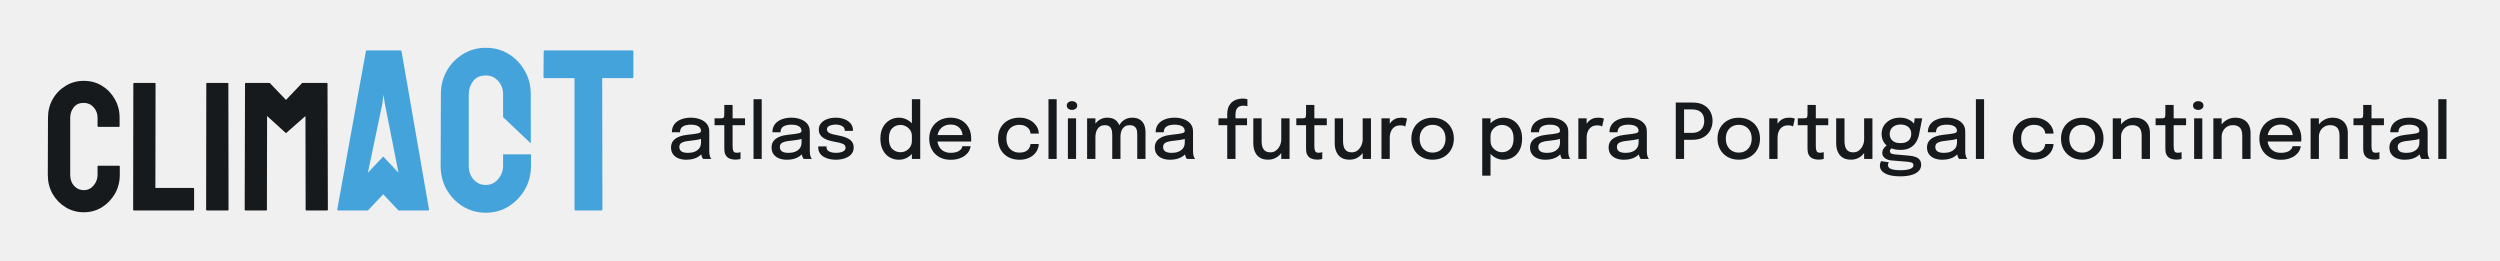
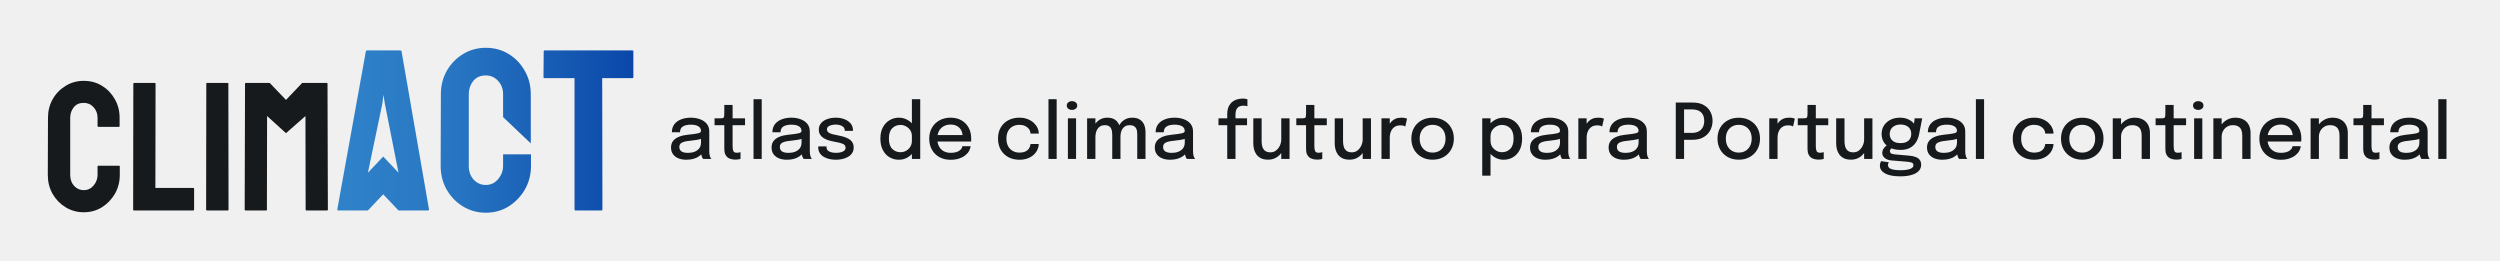
<svg xmlns="http://www.w3.org/2000/svg" width="1046" height="109" viewBox="0 0 1046 109" fill="none">
  <g clip-path="url(#clip0_169_480)">
    <path d="M35.041 88.809C32.266 88.809 29.728 88.11 27.427 86.712C25.151 85.313 23.338 83.441 21.988 81.093C20.663 78.721 20 76.087 20 73.19L20.075 49.256C20.075 46.41 20.725 43.838 22.026 41.541C23.326 39.218 25.114 37.358 27.39 35.96C29.69 34.536 32.241 33.825 35.041 33.825C37.892 33.825 40.43 34.511 42.656 35.885C44.907 37.258 46.695 39.118 48.02 41.466C49.37 43.788 50.045 46.385 50.045 49.256V52.777C50.045 52.977 49.945 53.077 49.745 53.077H41.118C41.118 53.077 40.818 52.977 40.818 52.777V49.256C40.818 47.558 40.268 46.097 39.168 44.874C38.067 43.65 36.692 43.039 35.041 43.039C33.216 43.039 31.816 43.663 30.84 44.911C29.865 46.16 29.378 47.608 29.378 49.256V73.19C29.378 75.063 29.928 76.599 31.028 77.797C32.128 78.971 33.466 79.558 35.041 79.558C36.692 79.558 38.067 78.908 39.168 77.61C40.268 76.287 40.818 74.813 40.818 73.19V69.632C40.818 69.432 40.918 69.332 41.118 69.332H49.82C50.02 69.332 50.12 69.432 50.12 69.632V73.19C50.12 76.062 49.445 78.684 48.095 81.056C46.72 83.403 44.907 85.288 42.656 86.712C40.405 88.11 37.867 88.809 35.041 88.809Z" fill="#171A1C" />
    <path d="M80.841 88.06H56.01C55.809 88.06 55.709 87.935 55.709 87.685L55.785 35.061C55.785 34.811 55.91 34.686 56.16 34.686H64.712C64.962 34.686 65.087 34.811 65.087 35.061L65.012 78.621H80.841C81.091 78.621 81.216 78.746 81.216 78.996V87.685C81.216 87.935 81.091 88.06 80.841 88.06Z" fill="#171A1C" />
    <path d="M95.32 88.06H86.618C86.368 88.06 86.243 87.935 86.243 87.685L86.317 34.986C86.317 34.786 86.418 34.686 86.618 34.686H95.245C95.445 34.686 95.545 34.786 95.545 34.986L95.62 87.685C95.62 87.935 95.52 88.06 95.32 88.06Z" fill="#171A1C" />
    <path d="M111.374 88.06H102.672C102.472 88.06 102.372 87.935 102.372 87.685L102.522 34.986C102.522 34.786 102.622 34.686 102.822 34.686H112.199H112.835L119.661 41.809L126.439 34.686H127.192H136.693C136.918 34.686 137.031 34.786 137.031 34.986L137.181 87.685C137.181 87.935 137.081 88.06 136.881 88.06H128.179C127.979 88.06 127.879 87.935 127.879 87.685L127.804 48.545L119.661 55.722L111.749 48.545L111.674 87.685C111.674 87.935 111.574 88.06 111.374 88.06Z" fill="#171A1C" />
-     <path d="M141.125 87.59L153.081 21.457C153.144 21.206 153.301 21.081 153.552 21.081H167.532C167.783 21.081 167.94 21.206 168.003 21.457L179.488 87.59C179.52 87.903 179.394 88.06 179.112 88.06H168.426H166.732L160.33 81.292L153.928 88.06H152.234H141.502C141.251 88.06 141.125 87.903 141.125 87.59ZM160.001 43.219L153.928 72.267L160.33 65.499L166.732 72.267L160.989 43.219L160.424 39.647L160.001 43.219Z" fill="#44A3DA" />
-     <path d="M203.244 89C199.761 89 196.576 88.123 193.689 86.368C190.833 84.613 188.558 82.263 186.864 79.317C185.2 76.341 184.369 73.035 184.369 69.4L184.463 39.365C184.463 35.793 185.279 32.565 186.911 29.683C188.542 26.768 190.786 24.434 193.642 22.679C196.529 20.893 199.73 20 203.244 20C206.822 20 210.007 20.862 212.8 22.585C215.624 24.309 217.868 26.643 219.531 29.589C221.226 32.503 222.073 35.762 222.073 39.365V43.783C222.073 44.034 222.088 60 222.088 60L210.493 49V43.783V39.365C210.493 37.234 209.803 35.401 208.422 33.866C207.041 32.33 205.316 31.563 203.244 31.563C200.954 31.563 199.196 32.346 197.972 33.913C196.749 35.48 196.137 37.297 196.137 39.365V69.4C196.137 71.75 196.827 73.677 198.208 75.181C199.589 76.654 201.267 77.39 203.244 77.39C205.316 77.39 207.041 76.576 208.422 74.946C209.803 73.285 210.493 71.437 210.493 69.4V64.935L210.5 64.559H222.167V64.935V69.4C222.167 73.003 221.32 76.294 219.625 79.27C217.899 82.216 215.624 84.582 212.8 86.368C209.976 88.123 206.79 89 203.244 89Z" fill="#44A3DA" />
-     <path d="M251.679 88.06H240.805C240.523 88.06 240.382 87.903 240.382 87.59V32.691C240.382 32.691 228.175 32.691 227.861 32.691C227.547 32.691 227.39 32.534 227.39 32.221L227.484 21.457C227.484 21.206 227.61 21.081 227.861 21.081H264.482C264.827 21.081 265 21.206 265 21.457V32.221C265 32.534 264.874 32.691 264.623 32.691H251.961L252.055 87.59C252.055 87.903 251.93 88.06 251.679 88.06Z" fill="#44A3DA" />
+     <path d="M141.125 87.59L153.081 21.457C153.144 21.206 153.301 21.081 153.552 21.081H167.532C167.783 21.081 167.94 21.206 168.003 21.457L179.488 87.59C179.52 87.903 179.394 88.06 179.112 88.06H168.426H166.732L160.33 81.292L153.928 88.06H152.234H141.502C141.251 88.06 141.125 87.903 141.125 87.59ZM160.001 43.219L153.928 72.267L160.33 65.499L166.732 72.267L160.989 43.219L160.424 39.647L160.001 43.219Z" fill="url(#paint0_linear_169_480)" />
+     <path d="M203.244 89C199.761 89 196.576 88.123 193.689 86.368C190.833 84.613 188.558 82.263 186.864 79.317C185.2 76.341 184.369 73.035 184.369 69.4L184.463 39.365C184.463 35.793 185.279 32.565 186.911 29.683C188.542 26.768 190.786 24.434 193.642 22.679C196.529 20.893 199.73 20 203.244 20C206.822 20 210.007 20.862 212.8 22.585C215.624 24.309 217.868 26.643 219.531 29.589C221.226 32.503 222.073 35.762 222.073 39.365V43.783C222.073 44.034 222.088 60 222.088 60L210.493 49V43.783V39.365C210.493 37.234 209.803 35.401 208.422 33.866C207.041 32.33 205.316 31.563 203.244 31.563C200.954 31.563 199.196 32.346 197.972 33.913C196.749 35.48 196.137 37.297 196.137 39.365V69.4C196.137 71.75 196.827 73.677 198.208 75.181C199.589 76.654 201.267 77.39 203.244 77.39C205.316 77.39 207.041 76.576 208.422 74.946C209.803 73.285 210.493 71.437 210.493 69.4V64.935L210.5 64.559H222.167V64.935V69.4C222.167 73.003 221.32 76.294 219.625 79.27C217.899 82.216 215.624 84.582 212.8 86.368C209.976 88.123 206.79 89 203.244 89Z" fill="url(#paint1_linear_169_480)" />
+     <path d="M251.679 88.06H240.805C240.523 88.06 240.382 87.903 240.382 87.59V32.691C240.382 32.691 228.175 32.691 227.861 32.691C227.547 32.691 227.39 32.534 227.39 32.221L227.484 21.457C227.484 21.206 227.61 21.081 227.861 21.081H264.482C264.827 21.081 265 21.206 265 21.457V32.221C265 32.534 264.874 32.691 264.623 32.691H251.961L252.055 87.59C252.055 87.903 251.93 88.06 251.679 88.06Z" fill="url(#paint2_linear_169_480)" />
    <path d="M287.176 66.836C285.896 66.836 284.77 66.633 283.8 66.228C282.84 65.823 282.093 65.241 281.56 64.484C281.026 63.727 280.76 62.815 280.76 61.748C280.76 60.607 281.058 59.663 281.656 58.916C282.264 58.169 283.096 57.593 284.152 57.188C285.218 56.772 286.429 56.5 287.784 56.372C289.8 56.169 291.218 55.972 292.04 55.78C292.872 55.588 293.288 55.273 293.288 54.836C293.288 54.825 293.288 54.815 293.288 54.804C293.288 53.94 292.92 53.284 292.184 52.836C291.448 52.388 290.397 52.164 289.032 52.164C287.592 52.164 286.477 52.42 285.688 52.932C284.909 53.433 284.52 54.233 284.52 55.332H281.112C281.112 54.031 281.448 52.927 282.12 52.02C282.802 51.113 283.741 50.425 284.936 49.956C286.13 49.476 287.501 49.236 289.048 49.236C290.466 49.236 291.757 49.455 292.92 49.892C294.093 50.319 295.026 50.959 295.72 51.812C296.413 52.665 296.76 53.727 296.76 54.996C296.76 55.22 296.76 55.444 296.76 55.668C296.76 55.881 296.76 56.1 296.76 56.324V63.108C296.76 63.503 296.776 63.887 296.808 64.26C296.84 64.623 296.898 64.948 296.984 65.236C297.08 65.567 297.192 65.839 297.32 66.052C297.458 66.265 297.57 66.415 297.656 66.5H294.2C294.136 66.436 294.04 66.303 293.912 66.1C293.794 65.887 293.688 65.641 293.592 65.364C293.496 65.097 293.421 64.793 293.368 64.452C293.325 64.1 293.304 63.721 293.304 63.316L293.944 63.764C293.624 64.383 293.138 64.921 292.488 65.38C291.848 65.839 291.074 66.196 290.168 66.452C289.272 66.708 288.274 66.836 287.176 66.836ZM287.896 63.956C288.888 63.956 289.789 63.801 290.6 63.492C291.421 63.172 292.077 62.692 292.568 62.052C293.058 61.401 293.304 60.585 293.304 59.604V56.788L294.12 57.86C293.437 58.127 292.6 58.345 291.608 58.516C290.626 58.676 289.613 58.809 288.568 58.916C287.128 59.044 286.045 59.295 285.32 59.668C284.594 60.031 284.232 60.639 284.232 61.492C284.232 62.313 284.53 62.932 285.128 63.348C285.736 63.753 286.658 63.956 287.896 63.956ZM307.802 66.788C307.236 66.788 306.671 66.729 306.106 66.612C305.551 66.495 305.039 66.281 304.57 65.972C304.111 65.652 303.743 65.199 303.466 64.612C303.188 64.025 303.05 63.257 303.05 62.308C303.05 62.084 303.05 61.849 303.05 61.604C303.05 61.359 303.05 61.108 303.05 60.852V52.388H298.97V49.508H301.114C301.572 49.508 301.93 49.492 302.186 49.46C302.452 49.417 302.644 49.327 302.762 49.188C302.89 49.039 302.97 48.804 303.002 48.484C303.034 48.164 303.05 47.727 303.05 47.172V43.892H306.522V49.508H311.722V52.388H306.522V59.924C306.522 60.137 306.522 60.351 306.522 60.564C306.522 60.777 306.522 60.975 306.522 61.156C306.522 62.009 306.623 62.681 306.826 63.172C307.039 63.663 307.519 63.908 308.266 63.908C308.586 63.908 308.89 63.881 309.178 63.828C309.466 63.775 309.684 63.716 309.834 63.652V66.484C309.642 66.559 309.37 66.628 309.018 66.692C308.666 66.756 308.26 66.788 307.802 66.788ZM318.702 41.492V66.5H315.278V41.492H318.702ZM329.238 66.836C327.958 66.836 326.833 66.633 325.862 66.228C324.902 65.823 324.155 65.241 323.622 64.484C323.089 63.727 322.822 62.815 322.822 61.748C322.822 60.607 323.121 59.663 323.718 58.916C324.326 58.169 325.158 57.593 326.214 57.188C327.281 56.772 328.491 56.5 329.846 56.372C331.862 56.169 333.281 55.972 334.102 55.78C334.934 55.588 335.35 55.273 335.35 54.836C335.35 54.825 335.35 54.815 335.35 54.804C335.35 53.94 334.982 53.284 334.246 52.836C333.51 52.388 332.459 52.164 331.094 52.164C329.654 52.164 328.539 52.42 327.75 52.932C326.971 53.433 326.582 54.233 326.582 55.332H323.174C323.174 54.031 323.51 52.927 324.182 52.02C324.865 51.113 325.803 50.425 326.998 49.956C328.193 49.476 329.563 49.236 331.11 49.236C332.529 49.236 333.819 49.455 334.982 49.892C336.155 50.319 337.089 50.959 337.782 51.812C338.475 52.665 338.822 53.727 338.822 54.996C338.822 55.22 338.822 55.444 338.822 55.668C338.822 55.881 338.822 56.1 338.822 56.324V63.108C338.822 63.503 338.838 63.887 338.87 64.26C338.902 64.623 338.961 64.948 339.046 65.236C339.142 65.567 339.254 65.839 339.382 66.052C339.521 66.265 339.633 66.415 339.718 66.5H336.262C336.198 66.436 336.102 66.303 335.974 66.1C335.857 65.887 335.75 65.641 335.654 65.364C335.558 65.097 335.483 64.793 335.43 64.452C335.387 64.1 335.366 63.721 335.366 63.316L336.006 63.764C335.686 64.383 335.201 64.921 334.55 65.38C333.91 65.839 333.137 66.196 332.23 66.452C331.334 66.708 330.337 66.836 329.238 66.836ZM329.958 63.956C330.95 63.956 331.851 63.801 332.662 63.492C333.483 63.172 334.139 62.692 334.63 62.052C335.121 61.401 335.366 60.585 335.366 59.604V56.788L336.182 57.86C335.499 58.127 334.662 58.345 333.67 58.516C332.689 58.676 331.675 58.809 330.63 58.916C329.19 59.044 328.107 59.295 327.382 59.668C326.657 60.031 326.294 60.639 326.294 61.492C326.294 62.313 326.593 62.932 327.19 63.348C327.798 63.753 328.721 63.956 329.958 63.956ZM349.726 66.836C348.712 66.836 347.758 66.724 346.862 66.5C345.966 66.276 345.176 65.951 344.494 65.524C343.822 65.087 343.294 64.548 342.91 63.908C342.536 63.268 342.35 62.527 342.35 61.684C342.35 61.609 342.35 61.535 342.35 61.46C342.35 61.375 342.35 61.305 342.35 61.252H345.806C345.806 61.305 345.806 61.353 345.806 61.396C345.806 61.439 345.806 61.497 345.806 61.572C345.806 62.351 346.163 62.943 346.878 63.348C347.603 63.743 348.584 63.94 349.822 63.94C350.547 63.94 351.208 63.865 351.806 63.716C352.414 63.567 352.894 63.337 353.246 63.028C353.608 62.719 353.79 62.324 353.79 61.844C353.79 61.065 353.406 60.511 352.638 60.18C351.88 59.849 350.728 59.556 349.182 59.3C348.339 59.151 347.523 58.959 346.734 58.724C345.955 58.489 345.251 58.18 344.622 57.796C344.003 57.401 343.507 56.916 343.134 56.34C342.771 55.753 342.59 55.049 342.59 54.228C342.59 53.161 342.91 52.255 343.55 51.508C344.19 50.761 345.054 50.196 346.142 49.812C347.23 49.428 348.43 49.236 349.742 49.236C351.011 49.236 352.184 49.444 353.262 49.86C354.35 50.265 355.224 50.857 355.886 51.636C356.547 52.404 356.878 53.348 356.878 54.468C356.878 54.511 356.878 54.559 356.878 54.612C356.878 54.665 356.878 54.713 356.878 54.756H353.438C353.438 54.713 353.438 54.676 353.438 54.644C353.438 54.612 353.438 54.575 353.438 54.532C353.438 53.977 353.262 53.524 352.91 53.172C352.558 52.82 352.099 52.559 351.534 52.388C350.979 52.207 350.387 52.116 349.758 52.116C349.182 52.116 348.6 52.18 348.014 52.308C347.438 52.425 346.958 52.633 346.574 52.932C346.19 53.22 345.998 53.615 345.998 54.116C345.998 54.628 346.184 55.039 346.558 55.348C346.931 55.647 347.459 55.897 348.142 56.1C348.824 56.292 349.619 56.468 350.526 56.628C351.358 56.777 352.168 56.969 352.958 57.204C353.747 57.428 354.456 57.727 355.086 58.1C355.726 58.473 356.232 58.953 356.606 59.54C356.99 60.127 357.182 60.847 357.182 61.7C357.182 62.585 356.979 63.348 356.574 63.988C356.168 64.628 355.614 65.161 354.91 65.588C354.216 66.004 353.422 66.313 352.526 66.516C351.64 66.729 350.707 66.836 349.726 66.836ZM376.078 66.836C374.68 66.836 373.395 66.5 372.222 65.828C371.048 65.145 370.11 64.143 369.406 62.82C368.702 61.497 368.35 59.881 368.35 57.972C368.35 56.105 368.707 54.521 369.422 53.22C370.136 51.919 371.08 50.932 372.254 50.26C373.427 49.577 374.702 49.236 376.078 49.236C377.4 49.236 378.627 49.556 379.758 50.196C380.899 50.836 381.816 51.727 382.51 52.868C383.203 53.999 383.55 55.305 383.55 56.788C383.55 56.831 383.55 56.873 383.55 56.916C383.55 56.948 383.55 56.98 383.55 57.012L381.534 57.076C381.534 57.044 381.534 57.012 381.534 56.98C381.534 56.937 381.534 56.9 381.534 56.868C381.534 55.983 381.31 55.199 380.862 54.516C380.414 53.823 379.822 53.279 379.086 52.884C378.36 52.479 377.587 52.276 376.766 52.276C375.39 52.276 374.238 52.74 373.31 53.668C372.382 54.585 371.918 56.02 371.918 57.972C371.918 59.913 372.382 61.353 373.31 62.292C374.248 63.22 375.4 63.684 376.766 63.684C377.619 63.684 378.408 63.481 379.134 63.076C379.859 62.66 380.44 62.095 380.878 61.38C381.315 60.665 381.534 59.849 381.534 58.932L383.55 59.012C383.55 60.484 383.214 61.812 382.542 62.996C381.88 64.18 380.984 65.119 379.854 65.812C378.734 66.495 377.475 66.836 376.078 66.836ZM381.534 66.5V41.492H385.022V66.5H381.534ZM390.707 59.22V56.516H403.219L402.739 57.316C402.739 57.252 402.739 57.188 402.739 57.124C402.739 57.049 402.739 56.985 402.739 56.932C402.739 56.068 402.552 55.273 402.179 54.548C401.806 53.812 401.246 53.225 400.499 52.788C399.763 52.34 398.84 52.116 397.731 52.116C396.622 52.116 395.646 52.356 394.803 52.836C393.971 53.305 393.32 53.977 392.851 54.852C392.392 55.716 392.163 56.756 392.163 57.972C392.163 59.209 392.387 60.276 392.835 61.172C393.283 62.057 393.928 62.74 394.771 63.22C395.614 63.7 396.622 63.94 397.795 63.94C398.616 63.94 399.326 63.86 399.923 63.7C400.531 63.529 401.027 63.305 401.411 63.028C401.806 62.751 402.104 62.452 402.307 62.132C402.51 61.801 402.627 61.476 402.659 61.156H406.115C406.051 61.849 405.822 62.537 405.427 63.22C405.043 63.892 404.494 64.505 403.779 65.06C403.075 65.604 402.211 66.041 401.187 66.372C400.174 66.692 399.006 66.852 397.683 66.852C395.912 66.852 394.36 66.479 393.027 65.732C391.694 64.985 390.654 63.951 389.907 62.628C389.16 61.295 388.787 59.769 388.787 58.052C388.787 56.303 389.166 54.767 389.923 53.444C390.68 52.121 391.731 51.092 393.075 50.356C394.419 49.609 395.96 49.236 397.699 49.236C399.47 49.236 401 49.609 402.291 50.356C403.592 51.103 404.595 52.132 405.299 53.444C406.003 54.756 406.355 56.265 406.355 57.972C406.355 58.175 406.35 58.409 406.339 58.676C406.328 58.943 406.312 59.124 406.291 59.22H390.707ZM426.496 66.836C424.79 66.836 423.259 66.479 421.904 65.764C420.56 65.039 419.499 64.009 418.72 62.676C417.952 61.343 417.568 59.775 417.568 57.972C417.568 56.169 417.952 54.617 418.72 53.316C419.499 52.004 420.56 50.996 421.904 50.292C423.259 49.588 424.79 49.236 426.496 49.236C427.787 49.236 428.934 49.433 429.936 49.828C430.939 50.212 431.787 50.724 432.48 51.364C433.174 52.004 433.702 52.708 434.064 53.476C434.427 54.244 434.608 55.012 434.608 55.78C434.608 55.791 434.608 55.807 434.608 55.828C434.608 55.849 434.608 55.871 434.608 55.892H431.168C431.168 55.839 431.163 55.78 431.152 55.716C431.142 55.641 431.131 55.572 431.12 55.508C431.035 54.879 430.79 54.319 430.384 53.828C429.979 53.337 429.446 52.948 428.784 52.66C428.123 52.372 427.35 52.228 426.464 52.228C425.494 52.228 424.598 52.441 423.776 52.868C422.966 53.284 422.315 53.919 421.824 54.772C421.334 55.625 421.088 56.692 421.088 57.972C421.088 59.252 421.328 60.329 421.808 61.204C422.299 62.068 422.95 62.724 423.76 63.172C424.582 63.62 425.483 63.844 426.464 63.844C427.52 63.844 428.384 63.684 429.056 63.364C429.728 63.033 430.235 62.596 430.576 62.052C430.918 61.497 431.115 60.9 431.168 60.26H434.608C434.608 61.028 434.432 61.807 434.08 62.596C433.728 63.375 433.211 64.084 432.528 64.724C431.846 65.364 430.998 65.876 429.984 66.26C428.982 66.644 427.819 66.836 426.496 66.836ZM442.108 41.492V66.5H438.684V41.492H442.108ZM446.804 66.5V49.508H450.228V66.5H446.804ZM448.532 45.988C447.935 45.988 447.418 45.828 446.98 45.508C446.554 45.177 446.34 44.724 446.34 44.148C446.34 43.583 446.554 43.14 446.98 42.82C447.418 42.489 447.935 42.324 448.532 42.324C449.119 42.324 449.626 42.489 450.052 42.82C450.49 43.14 450.708 43.583 450.708 44.148C450.708 44.724 450.49 45.177 450.052 45.508C449.626 45.828 449.119 45.988 448.532 45.988ZM465.362 66.5V59.3C465.362 58.649 465.362 58.089 465.362 57.62C465.362 57.14 465.362 56.735 465.362 56.404C465.362 55.988 465.33 55.545 465.266 55.076C465.213 54.607 465.085 54.169 464.882 53.764C464.69 53.348 464.386 53.012 463.97 52.756C463.554 52.5 462.983 52.372 462.258 52.372C461.533 52.372 460.919 52.516 460.418 52.804C459.917 53.092 459.511 53.476 459.202 53.956C458.893 54.425 458.669 54.953 458.53 55.54C458.391 56.116 458.322 56.697 458.322 57.284L456.85 56.484C456.85 55.151 457.111 53.94 457.634 52.852C458.167 51.753 458.914 50.879 459.874 50.228C460.845 49.567 461.986 49.236 463.298 49.236C464.631 49.236 465.698 49.513 466.498 50.068C467.309 50.612 467.895 51.359 468.258 52.308C468.621 53.247 468.802 54.313 468.802 55.508C468.802 55.945 468.802 56.516 468.802 57.22C468.802 57.924 468.802 58.74 468.802 59.668V66.5H465.362ZM454.85 66.5V49.508H458.322V66.5H454.85ZM475.826 66.5V59.316C475.826 58.612 475.826 58.025 475.826 57.556C475.826 57.076 475.826 56.676 475.826 56.356C475.826 55.919 475.799 55.471 475.746 55.012C475.693 54.543 475.565 54.111 475.362 53.716C475.159 53.321 474.845 53.001 474.418 52.756C474.002 52.5 473.421 52.372 472.674 52.372C471.938 52.372 471.319 52.516 470.818 52.804C470.327 53.081 469.933 53.455 469.634 53.924C469.335 54.383 469.122 54.889 468.994 55.444C468.866 55.999 468.802 56.548 468.802 57.092L467.33 56.324C467.33 55.044 467.586 53.865 468.098 52.788C468.621 51.711 469.357 50.852 470.306 50.212C471.266 49.561 472.402 49.236 473.714 49.236C474.994 49.236 476.045 49.492 476.866 50.004C477.687 50.516 478.295 51.225 478.69 52.132C479.085 53.039 479.282 54.089 479.282 55.284C479.282 55.743 479.282 56.319 479.282 57.012C479.282 57.705 479.282 58.511 479.282 59.428V66.5H475.826ZM489.582 66.836C488.302 66.836 487.177 66.633 486.206 66.228C485.246 65.823 484.499 65.241 483.966 64.484C483.433 63.727 483.166 62.815 483.166 61.748C483.166 60.607 483.465 59.663 484.062 58.916C484.67 58.169 485.502 57.593 486.558 57.188C487.625 56.772 488.835 56.5 490.19 56.372C492.206 56.169 493.625 55.972 494.446 55.78C495.278 55.588 495.694 55.273 495.694 54.836C495.694 54.825 495.694 54.815 495.694 54.804C495.694 53.94 495.326 53.284 494.59 52.836C493.854 52.388 492.803 52.164 491.438 52.164C489.998 52.164 488.883 52.42 488.094 52.932C487.315 53.433 486.926 54.233 486.926 55.332H483.518C483.518 54.031 483.854 52.927 484.526 52.02C485.209 51.113 486.147 50.425 487.342 49.956C488.537 49.476 489.907 49.236 491.454 49.236C492.873 49.236 494.163 49.455 495.326 49.892C496.499 50.319 497.433 50.959 498.126 51.812C498.819 52.665 499.166 53.727 499.166 54.996C499.166 55.22 499.166 55.444 499.166 55.668C499.166 55.881 499.166 56.1 499.166 56.324V63.108C499.166 63.503 499.182 63.887 499.214 64.26C499.246 64.623 499.305 64.948 499.39 65.236C499.486 65.567 499.598 65.839 499.726 66.052C499.865 66.265 499.977 66.415 500.062 66.5H496.606C496.542 66.436 496.446 66.303 496.318 66.1C496.201 65.887 496.094 65.641 495.998 65.364C495.902 65.097 495.827 64.793 495.774 64.452C495.731 64.1 495.71 63.721 495.71 63.316L496.35 63.764C496.03 64.383 495.545 64.921 494.894 65.38C494.254 65.839 493.481 66.196 492.574 66.452C491.678 66.708 490.681 66.836 489.582 66.836ZM490.302 63.956C491.294 63.956 492.195 63.801 493.006 63.492C493.827 63.172 494.483 62.692 494.974 62.052C495.465 61.401 495.71 60.585 495.71 59.604V56.788L496.526 57.86C495.843 58.127 495.006 58.345 494.014 58.516C493.033 58.676 492.019 58.809 490.974 58.916C489.534 59.044 488.451 59.295 487.726 59.668C487.001 60.031 486.638 60.639 486.638 61.492C486.638 62.313 486.937 62.932 487.534 63.348C488.142 63.753 489.065 63.956 490.302 63.956ZM513.477 66.5V52.388H509.813V49.508H513.477V47.652C513.477 46.777 513.584 45.993 513.797 45.3C514.021 44.607 514.331 44.009 514.725 43.508C515.12 42.996 515.584 42.575 516.117 42.244C516.661 41.913 517.253 41.668 517.893 41.508C518.544 41.337 519.221 41.252 519.925 41.252C520.501 41.252 520.949 41.289 521.269 41.364C521.6 41.428 521.819 41.487 521.925 41.54V44.436C521.797 44.393 521.579 44.345 521.269 44.292C520.96 44.239 520.629 44.212 520.277 44.212C519.595 44.212 519.035 44.313 518.597 44.516C518.16 44.719 517.819 45.001 517.573 45.364C517.328 45.716 517.157 46.127 517.061 46.596C516.976 47.055 516.933 47.545 516.933 48.068V49.508H521.765V52.388H516.933V66.5H513.477ZM530.573 66.804C529.368 66.804 528.365 66.601 527.565 66.196C526.765 65.78 526.131 65.241 525.661 64.58C525.192 63.908 524.861 63.177 524.669 62.388C524.477 61.588 524.381 60.809 524.381 60.052C524.381 59.657 524.381 59.247 524.381 58.82C524.381 58.383 524.381 57.945 524.381 57.508V49.508H527.869V57.012C527.869 57.396 527.869 57.775 527.869 58.148C527.869 58.511 527.869 58.852 527.869 59.172C527.869 59.993 527.976 60.751 528.189 61.444C528.403 62.127 528.776 62.681 529.309 63.108C529.853 63.524 530.611 63.732 531.581 63.732C532.488 63.732 533.277 63.465 533.949 62.932C534.621 62.388 535.144 61.705 535.517 60.884C535.891 60.052 536.077 59.22 536.077 58.388L537.597 59.204C537.597 60.185 537.432 61.129 537.101 62.036C536.781 62.943 536.317 63.759 535.709 64.484C535.101 65.199 534.36 65.764 533.485 66.18C532.621 66.596 531.651 66.804 530.573 66.804ZM536.077 66.5V49.508H539.549V66.5H536.077ZM551.208 66.788C550.643 66.788 550.077 66.729 549.512 66.612C548.957 66.495 548.445 66.281 547.976 65.972C547.517 65.652 547.149 65.199 546.872 64.612C546.595 64.025 546.456 63.257 546.456 62.308C546.456 62.084 546.456 61.849 546.456 61.604C546.456 61.359 546.456 61.108 546.456 60.852V52.388H542.376V49.508H544.52C544.979 49.508 545.336 49.492 545.592 49.46C545.859 49.417 546.051 49.327 546.168 49.188C546.296 49.039 546.376 48.804 546.408 48.484C546.44 48.164 546.456 47.727 546.456 47.172V43.892H549.928V49.508H555.128V52.388H549.928V59.924C549.928 60.137 549.928 60.351 549.928 60.564C549.928 60.777 549.928 60.975 549.928 61.156C549.928 62.009 550.029 62.681 550.232 63.172C550.445 63.663 550.925 63.908 551.672 63.908C551.992 63.908 552.296 63.881 552.584 63.828C552.872 63.775 553.091 63.716 553.24 63.652V66.484C553.048 66.559 552.776 66.628 552.424 66.692C552.072 66.756 551.667 66.788 551.208 66.788ZM564.636 66.804C563.431 66.804 562.428 66.601 561.628 66.196C560.828 65.78 560.193 65.241 559.724 64.58C559.255 63.908 558.924 63.177 558.732 62.388C558.54 61.588 558.444 60.809 558.444 60.052C558.444 59.657 558.444 59.247 558.444 58.82C558.444 58.383 558.444 57.945 558.444 57.508V49.508H561.932V57.012C561.932 57.396 561.932 57.775 561.932 58.148C561.932 58.511 561.932 58.852 561.932 59.172C561.932 59.993 562.039 60.751 562.252 61.444C562.465 62.127 562.839 62.681 563.372 63.108C563.916 63.524 564.673 63.732 565.644 63.732C566.551 63.732 567.34 63.465 568.012 62.932C568.684 62.388 569.207 61.705 569.58 60.884C569.953 60.052 570.14 59.22 570.14 58.388L571.66 59.204C571.66 60.185 571.495 61.129 571.164 62.036C570.844 62.943 570.38 63.759 569.772 64.484C569.164 65.199 568.423 65.764 567.548 66.18C566.684 66.596 565.713 66.804 564.636 66.804ZM570.14 66.5V49.508H573.612V66.5H570.14ZM578.006 66.5V49.508H581.478V54.932L580.55 54.516C580.625 53.823 580.801 53.161 581.078 52.532C581.356 51.903 581.724 51.343 582.182 50.852C582.652 50.351 583.228 49.956 583.91 49.668C584.593 49.38 585.382 49.236 586.278 49.236C586.961 49.236 587.51 49.289 587.926 49.396C588.353 49.503 588.614 49.588 588.71 49.652L587.974 52.916C587.868 52.841 587.649 52.745 587.318 52.628C586.998 52.511 586.55 52.452 585.974 52.452C585.1 52.452 584.374 52.607 583.798 52.916C583.222 53.225 582.764 53.636 582.422 54.148C582.081 54.66 581.836 55.22 581.686 55.828C581.548 56.425 581.478 57.028 581.478 57.636V66.5H578.006ZM599.402 66.82C597.653 66.82 596.106 66.441 594.762 65.684C593.429 64.927 592.383 63.887 591.626 62.564C590.879 61.231 590.506 59.705 590.506 57.988C590.506 56.281 590.879 54.772 591.626 53.46C592.383 52.137 593.429 51.108 594.762 50.372C596.106 49.625 597.653 49.252 599.402 49.252C601.151 49.252 602.693 49.625 604.026 50.372C605.37 51.108 606.415 52.137 607.162 53.46C607.919 54.772 608.298 56.281 608.298 57.988C608.298 59.705 607.919 61.231 607.162 62.564C606.415 63.887 605.37 64.927 604.026 65.684C602.693 66.441 601.151 66.82 599.402 66.82ZM599.402 63.844C600.469 63.844 601.407 63.604 602.218 63.124C603.029 62.644 603.663 61.967 604.122 61.092C604.581 60.207 604.81 59.172 604.81 57.988C604.81 56.815 604.581 55.796 604.122 54.932C603.663 54.068 603.029 53.401 602.218 52.932C601.407 52.463 600.469 52.228 599.402 52.228C598.346 52.228 597.407 52.463 596.586 52.932C595.775 53.401 595.141 54.068 594.682 54.932C594.223 55.796 593.994 56.815 593.994 57.988C593.994 59.172 594.223 60.207 594.682 61.092C595.141 61.967 595.775 62.644 596.586 63.124C597.407 63.604 598.346 63.844 599.402 63.844ZM620.163 73.492V49.508H623.635V73.492H620.163ZM629.107 66.836C627.784 66.836 626.557 66.505 625.427 65.844C624.296 65.172 623.379 64.255 622.675 63.092C621.981 61.929 621.635 60.612 621.635 59.14C621.635 59.097 621.635 59.065 621.635 59.044C621.635 59.012 621.635 58.98 621.635 58.948L623.651 58.9C623.651 58.921 623.651 58.948 623.651 58.98C623.651 59.001 623.651 59.028 623.651 59.06C623.651 59.935 623.875 60.724 624.323 61.428C624.781 62.121 625.373 62.671 626.099 63.076C626.824 63.481 627.603 63.684 628.435 63.684C629.8 63.684 630.947 63.22 631.875 62.292C632.813 61.353 633.283 59.913 633.283 57.972C633.283 56.02 632.819 54.585 631.891 53.668C630.963 52.74 629.811 52.276 628.435 52.276C627.603 52.276 626.824 52.479 626.099 52.884C625.373 53.279 624.781 53.823 624.323 54.516C623.875 55.199 623.651 55.983 623.651 56.868L621.635 56.788C621.635 55.305 621.981 53.999 622.675 52.868C623.379 51.727 624.296 50.836 625.427 50.196C626.557 49.556 627.784 49.236 629.107 49.236C630.483 49.236 631.757 49.577 632.931 50.26C634.104 50.932 635.048 51.919 635.763 53.22C636.488 54.521 636.851 56.105 636.851 57.972C636.851 59.881 636.499 61.497 635.795 62.82C635.091 64.143 634.152 65.145 632.979 65.828C631.805 66.5 630.515 66.836 629.107 66.836ZM646.582 66.836C645.302 66.836 644.177 66.633 643.206 66.228C642.246 65.823 641.499 65.241 640.966 64.484C640.433 63.727 640.166 62.815 640.166 61.748C640.166 60.607 640.465 59.663 641.062 58.916C641.67 58.169 642.502 57.593 643.558 57.188C644.625 56.772 645.835 56.5 647.19 56.372C649.206 56.169 650.625 55.972 651.446 55.78C652.278 55.588 652.694 55.273 652.694 54.836C652.694 54.825 652.694 54.815 652.694 54.804C652.694 53.94 652.326 53.284 651.59 52.836C650.854 52.388 649.803 52.164 648.438 52.164C646.998 52.164 645.883 52.42 645.094 52.932C644.315 53.433 643.926 54.233 643.926 55.332H640.518C640.518 54.031 640.854 52.927 641.526 52.02C642.209 51.113 643.147 50.425 644.342 49.956C645.537 49.476 646.907 49.236 648.454 49.236C649.873 49.236 651.163 49.455 652.326 49.892C653.499 50.319 654.433 50.959 655.126 51.812C655.819 52.665 656.166 53.727 656.166 54.996C656.166 55.22 656.166 55.444 656.166 55.668C656.166 55.881 656.166 56.1 656.166 56.324V63.108C656.166 63.503 656.182 63.887 656.214 64.26C656.246 64.623 656.305 64.948 656.39 65.236C656.486 65.567 656.598 65.839 656.726 66.052C656.865 66.265 656.977 66.415 657.062 66.5H653.606C653.542 66.436 653.446 66.303 653.318 66.1C653.201 65.887 653.094 65.641 652.998 65.364C652.902 65.097 652.827 64.793 652.774 64.452C652.731 64.1 652.71 63.721 652.71 63.316L653.35 63.764C653.03 64.383 652.545 64.921 651.894 65.38C651.254 65.839 650.481 66.196 649.574 66.452C648.678 66.708 647.681 66.836 646.582 66.836ZM647.302 63.956C648.294 63.956 649.195 63.801 650.006 63.492C650.827 63.172 651.483 62.692 651.974 62.052C652.465 61.401 652.71 60.585 652.71 59.604V56.788L653.526 57.86C652.843 58.127 652.006 58.345 651.014 58.516C650.033 58.676 649.019 58.809 647.974 58.916C646.534 59.044 645.451 59.295 644.726 59.668C644.001 60.031 643.638 60.639 643.638 61.492C643.638 62.313 643.937 62.932 644.534 63.348C645.142 63.753 646.065 63.956 647.302 63.956ZM660.381 66.5V49.508H663.853V54.932L662.925 54.516C663 53.823 663.176 53.161 663.453 52.532C663.731 51.903 664.099 51.343 664.557 50.852C665.027 50.351 665.603 49.956 666.285 49.668C666.968 49.38 667.757 49.236 668.653 49.236C669.336 49.236 669.885 49.289 670.301 49.396C670.728 49.503 670.989 49.588 671.085 49.652L670.349 52.916C670.243 52.841 670.024 52.745 669.693 52.628C669.373 52.511 668.925 52.452 668.349 52.452C667.475 52.452 666.749 52.607 666.173 52.916C665.597 53.225 665.139 53.636 664.797 54.148C664.456 54.66 664.211 55.22 664.061 55.828C663.923 56.425 663.853 57.028 663.853 57.636V66.5H660.381ZM679.457 66.836C678.177 66.836 677.052 66.633 676.081 66.228C675.121 65.823 674.374 65.241 673.841 64.484C673.308 63.727 673.041 62.815 673.041 61.748C673.041 60.607 673.34 59.663 673.937 58.916C674.545 58.169 675.377 57.593 676.433 57.188C677.5 56.772 678.71 56.5 680.065 56.372C682.081 56.169 683.5 55.972 684.321 55.78C685.153 55.588 685.569 55.273 685.569 54.836C685.569 54.825 685.569 54.815 685.569 54.804C685.569 53.94 685.201 53.284 684.465 52.836C683.729 52.388 682.678 52.164 681.313 52.164C679.873 52.164 678.758 52.42 677.969 52.932C677.19 53.433 676.801 54.233 676.801 55.332H673.393C673.393 54.031 673.729 52.927 674.401 52.02C675.084 51.113 676.022 50.425 677.217 49.956C678.412 49.476 679.782 49.236 681.329 49.236C682.748 49.236 684.038 49.455 685.201 49.892C686.374 50.319 687.308 50.959 688.001 51.812C688.694 52.665 689.041 53.727 689.041 54.996C689.041 55.22 689.041 55.444 689.041 55.668C689.041 55.881 689.041 56.1 689.041 56.324V63.108C689.041 63.503 689.057 63.887 689.089 64.26C689.121 64.623 689.18 64.948 689.265 65.236C689.361 65.567 689.473 65.839 689.601 66.052C689.74 66.265 689.852 66.415 689.937 66.5H686.481C686.417 66.436 686.321 66.303 686.193 66.1C686.076 65.887 685.969 65.641 685.873 65.364C685.777 65.097 685.702 64.793 685.649 64.452C685.606 64.1 685.585 63.721 685.585 63.316L686.225 63.764C685.905 64.383 685.42 64.921 684.769 65.38C684.129 65.839 683.356 66.196 682.449 66.452C681.553 66.708 680.556 66.836 679.457 66.836ZM680.177 63.956C681.169 63.956 682.07 63.801 682.881 63.492C683.702 63.172 684.358 62.692 684.849 62.052C685.34 61.401 685.585 60.585 685.585 59.604V56.788L686.401 57.86C685.718 58.127 684.881 58.345 683.889 58.516C682.908 58.676 681.894 58.809 680.849 58.916C679.409 59.044 678.326 59.295 677.601 59.668C676.876 60.031 676.513 60.639 676.513 61.492C676.513 62.313 676.812 62.932 677.409 63.348C678.017 63.753 678.94 63.956 680.177 63.956ZM704.616 66.5H701.144V42.9H708.248C710.062 42.9 711.582 43.241 712.808 43.924C714.046 44.607 714.974 45.529 715.592 46.692C716.222 47.844 716.536 49.135 716.536 50.564C716.536 51.993 716.216 53.311 715.576 54.516C714.947 55.711 714.014 56.671 712.776 57.396C711.539 58.121 710.03 58.484 708.248 58.484H704.616V66.5ZM704.616 57.3L703.048 55.604H707.848C708.979 55.604 709.928 55.401 710.696 54.996C711.475 54.58 712.062 53.993 712.456 53.236C712.851 52.479 713.048 51.588 713.048 50.564C713.048 49.54 712.856 48.671 712.472 47.956C712.088 47.241 711.512 46.703 710.744 46.34C709.976 45.967 709.011 45.78 707.848 45.78H703.048L704.616 43.956V57.3ZM727.496 66.82C725.746 66.82 724.2 66.441 722.856 65.684C721.522 64.927 720.477 63.887 719.72 62.564C718.973 61.231 718.6 59.705 718.6 57.988C718.6 56.281 718.973 54.772 719.72 53.46C720.477 52.137 721.522 51.108 722.856 50.372C724.2 49.625 725.746 49.252 727.496 49.252C729.245 49.252 730.786 49.625 732.12 50.372C733.464 51.108 734.509 52.137 735.256 53.46C736.013 54.772 736.392 56.281 736.392 57.988C736.392 59.705 736.013 61.231 735.256 62.564C734.509 63.887 733.464 64.927 732.12 65.684C730.786 66.441 729.245 66.82 727.496 66.82ZM727.496 63.844C728.562 63.844 729.501 63.604 730.312 63.124C731.122 62.644 731.757 61.967 732.216 61.092C732.674 60.207 732.904 59.172 732.904 57.988C732.904 56.815 732.674 55.796 732.216 54.932C731.757 54.068 731.122 53.401 730.312 52.932C729.501 52.463 728.562 52.228 727.496 52.228C726.44 52.228 725.501 52.463 724.68 52.932C723.869 53.401 723.234 54.068 722.776 54.932C722.317 55.796 722.088 56.815 722.088 57.988C722.088 59.172 722.317 60.207 722.776 61.092C723.234 61.967 723.869 62.644 724.68 63.124C725.501 63.604 726.44 63.844 727.496 63.844ZM740.256 66.5V49.508H743.728V54.932L742.8 54.516C742.875 53.823 743.051 53.161 743.328 52.532C743.606 51.903 743.974 51.343 744.432 50.852C744.902 50.351 745.478 49.956 746.16 49.668C746.843 49.38 747.632 49.236 748.528 49.236C749.211 49.236 749.76 49.289 750.176 49.396C750.603 49.503 750.864 49.588 750.96 49.652L750.224 52.916C750.118 52.841 749.899 52.745 749.568 52.628C749.248 52.511 748.8 52.452 748.224 52.452C747.35 52.452 746.624 52.607 746.048 52.916C745.472 53.225 745.014 53.636 744.672 54.148C744.331 54.66 744.086 55.22 743.936 55.828C743.798 56.425 743.728 57.028 743.728 57.636V66.5H740.256ZM761.02 66.788C760.455 66.788 759.89 66.729 759.324 66.612C758.77 66.495 758.258 66.281 757.788 65.972C757.33 65.652 756.962 65.199 756.684 64.612C756.407 64.025 756.268 63.257 756.268 62.308C756.268 62.084 756.268 61.849 756.268 61.604C756.268 61.359 756.268 61.108 756.268 60.852V52.388H752.188V49.508H754.332C754.791 49.508 755.148 49.492 755.404 49.46C755.671 49.417 755.863 49.327 755.98 49.188C756.108 49.039 756.188 48.804 756.22 48.484C756.252 48.164 756.268 47.727 756.268 47.172V43.892H759.74V49.508H764.94V52.388H759.74V59.924C759.74 60.137 759.74 60.351 759.74 60.564C759.74 60.777 759.74 60.975 759.74 61.156C759.74 62.009 759.842 62.681 760.044 63.172C760.258 63.663 760.738 63.908 761.484 63.908C761.804 63.908 762.108 63.881 762.396 63.828C762.684 63.775 762.903 63.716 763.052 63.652V66.484C762.86 66.559 762.588 66.628 762.236 66.692C761.884 66.756 761.479 66.788 761.02 66.788ZM774.448 66.804C773.243 66.804 772.24 66.601 771.44 66.196C770.64 65.78 770.006 65.241 769.536 64.58C769.067 63.908 768.736 63.177 768.544 62.388C768.352 61.588 768.256 60.809 768.256 60.052C768.256 59.657 768.256 59.247 768.256 58.82C768.256 58.383 768.256 57.945 768.256 57.508V49.508H771.744V57.012C771.744 57.396 771.744 57.775 771.744 58.148C771.744 58.511 771.744 58.852 771.744 59.172C771.744 59.993 771.851 60.751 772.064 61.444C772.278 62.127 772.651 62.681 773.184 63.108C773.728 63.524 774.486 63.732 775.456 63.732C776.363 63.732 777.152 63.465 777.824 62.932C778.496 62.388 779.019 61.705 779.392 60.884C779.766 60.052 779.952 59.22 779.952 58.388L781.472 59.204C781.472 60.185 781.307 61.129 780.976 62.036C780.656 62.943 780.192 63.759 779.584 64.484C778.976 65.199 778.235 65.764 777.36 66.18C776.496 66.596 775.526 66.804 774.448 66.804ZM779.952 66.5V49.508H783.424V66.5H779.952ZM798.971 65.14C799.931 65.225 800.774 65.407 801.499 65.684C802.224 65.951 802.79 66.345 803.195 66.868C803.611 67.401 803.819 68.1 803.819 68.964C803.819 69.935 803.488 70.777 802.827 71.492C802.176 72.217 801.2 72.777 799.899 73.172C798.598 73.577 796.982 73.78 795.051 73.78C792.288 73.78 790.182 73.38 788.731 72.58C787.28 71.78 786.555 70.692 786.555 69.316C786.555 68.9 786.603 68.532 786.699 68.212C786.795 67.892 786.912 67.625 787.051 67.412L790.283 67.892C790.208 67.999 790.134 68.153 790.059 68.356C789.984 68.569 789.947 68.825 789.947 69.124C789.947 69.881 790.411 70.42 791.339 70.74C792.267 71.06 793.552 71.22 795.195 71.22C796.4 71.22 797.398 71.135 798.187 70.964C798.987 70.804 799.584 70.569 799.979 70.26C800.374 69.951 800.571 69.588 800.571 69.172C800.571 68.543 800.299 68.148 799.755 67.988C799.211 67.828 798.555 67.716 797.787 67.652L791.339 67.124C790.219 67.028 789.302 66.692 788.587 66.116C787.883 65.54 787.531 64.815 787.531 63.94C787.531 63.396 787.67 62.889 787.947 62.42C788.224 61.951 788.544 61.556 788.907 61.236C789.28 60.916 789.6 60.719 789.867 60.644L792.139 61.732C791.894 61.764 791.595 61.929 791.243 62.228C790.902 62.516 790.731 62.857 790.731 63.252C790.731 63.615 790.88 63.913 791.179 64.148C791.488 64.383 792.086 64.537 792.971 64.612L798.971 65.14ZM801.099 49.508H804.251L802.955 56.148C802.72 57.385 802.288 58.505 801.659 59.508C801.04 60.5 800.198 61.284 799.131 61.86C798.075 62.436 796.758 62.724 795.179 62.724C793.536 62.724 792.123 62.441 790.939 61.876C789.755 61.311 788.843 60.527 788.203 59.524C787.574 58.511 787.259 57.359 787.259 56.068C787.259 54.756 787.584 53.583 788.235 52.548C788.896 51.513 789.803 50.703 790.955 50.116C792.118 49.529 793.446 49.236 794.939 49.236C796.198 49.236 797.312 49.449 798.283 49.876C799.264 50.303 800.043 50.847 800.619 51.508C801.195 52.169 801.51 52.857 801.563 53.572L800.571 53.684L801.099 49.508ZM795.163 59.892C796.091 59.892 796.891 59.743 797.563 59.444C798.235 59.135 798.752 58.692 799.115 58.116C799.478 57.529 799.659 56.825 799.659 56.004C799.659 55.193 799.478 54.5 799.115 53.924C798.752 53.337 798.235 52.889 797.563 52.58C796.891 52.26 796.096 52.1 795.179 52.1C794.294 52.1 793.51 52.265 792.827 52.596C792.155 52.916 791.627 53.369 791.243 53.956C790.859 54.543 790.667 55.241 790.667 56.052C790.667 56.863 790.848 57.556 791.211 58.132C791.574 58.697 792.091 59.135 792.763 59.444C793.435 59.743 794.235 59.892 795.163 59.892ZM812.676 66.836C811.396 66.836 810.27 66.633 809.3 66.228C808.34 65.823 807.593 65.241 807.06 64.484C806.526 63.727 806.26 62.815 806.26 61.748C806.26 60.607 806.558 59.663 807.156 58.916C807.764 58.169 808.596 57.593 809.652 57.188C810.718 56.772 811.929 56.5 813.284 56.372C815.3 56.169 816.718 55.972 817.54 55.78C818.372 55.588 818.788 55.273 818.788 54.836C818.788 54.825 818.788 54.815 818.788 54.804C818.788 53.94 818.42 53.284 817.684 52.836C816.948 52.388 815.897 52.164 814.532 52.164C813.092 52.164 811.977 52.42 811.188 52.932C810.409 53.433 810.02 54.233 810.02 55.332H806.612C806.612 54.031 806.948 52.927 807.62 52.02C808.302 51.113 809.241 50.425 810.436 49.956C811.63 49.476 813.001 49.236 814.548 49.236C815.966 49.236 817.257 49.455 818.42 49.892C819.593 50.319 820.526 50.959 821.22 51.812C821.913 52.665 822.26 53.727 822.26 54.996C822.26 55.22 822.26 55.444 822.26 55.668C822.26 55.881 822.26 56.1 822.26 56.324V63.108C822.26 63.503 822.276 63.887 822.308 64.26C822.34 64.623 822.398 64.948 822.484 65.236C822.58 65.567 822.692 65.839 822.82 66.052C822.958 66.265 823.07 66.415 823.156 66.5H819.7C819.636 66.436 819.54 66.303 819.412 66.1C819.294 65.887 819.188 65.641 819.092 65.364C818.996 65.097 818.921 64.793 818.868 64.452C818.825 64.1 818.804 63.721 818.804 63.316L819.444 63.764C819.124 64.383 818.638 64.921 817.988 65.38C817.348 65.839 816.574 66.196 815.668 66.452C814.772 66.708 813.774 66.836 812.676 66.836ZM813.396 63.956C814.388 63.956 815.289 63.801 816.1 63.492C816.921 63.172 817.577 62.692 818.068 62.052C818.558 61.401 818.804 60.585 818.804 59.604V56.788L819.62 57.86C818.937 58.127 818.1 58.345 817.108 58.516C816.126 58.676 815.113 58.809 814.068 58.916C812.628 59.044 811.545 59.295 810.82 59.668C810.094 60.031 809.732 60.639 809.732 61.492C809.732 62.313 810.03 62.932 810.628 63.348C811.236 63.753 812.158 63.956 813.396 63.956ZM830.139 41.492V66.5H826.715V41.492H830.139ZM851.059 66.836C849.352 66.836 847.822 66.479 846.467 65.764C845.123 65.039 844.062 64.009 843.283 62.676C842.515 61.343 842.131 59.775 842.131 57.972C842.131 56.169 842.515 54.617 843.283 53.316C844.062 52.004 845.123 50.996 846.467 50.292C847.822 49.588 849.352 49.236 851.059 49.236C852.35 49.236 853.496 49.433 854.499 49.828C855.502 50.212 856.35 50.724 857.043 51.364C857.736 52.004 858.264 52.708 858.627 53.476C858.99 54.244 859.171 55.012 859.171 55.78C859.171 55.791 859.171 55.807 859.171 55.828C859.171 55.849 859.171 55.871 859.171 55.892H855.731C855.731 55.839 855.726 55.78 855.715 55.716C855.704 55.641 855.694 55.572 855.683 55.508C855.598 54.879 855.352 54.319 854.947 53.828C854.542 53.337 854.008 52.948 853.347 52.66C852.686 52.372 851.912 52.228 851.027 52.228C850.056 52.228 849.16 52.441 848.339 52.868C847.528 53.284 846.878 53.919 846.387 54.772C845.896 55.625 845.651 56.692 845.651 57.972C845.651 59.252 845.891 60.329 846.371 61.204C846.862 62.068 847.512 62.724 848.323 63.172C849.144 63.62 850.046 63.844 851.027 63.844C852.083 63.844 852.947 63.684 853.619 63.364C854.291 63.033 854.798 62.596 855.139 62.052C855.48 61.497 855.678 60.9 855.731 60.26H859.171C859.171 61.028 858.995 61.807 858.643 62.596C858.291 63.375 857.774 64.084 857.091 64.724C856.408 65.364 855.56 65.876 854.547 66.26C853.544 66.644 852.382 66.836 851.059 66.836ZM871.214 66.82C869.465 66.82 867.918 66.441 866.574 65.684C865.241 64.927 864.196 63.887 863.438 62.564C862.692 61.231 862.318 59.705 862.318 57.988C862.318 56.281 862.692 54.772 863.438 53.46C864.196 52.137 865.241 51.108 866.574 50.372C867.918 49.625 869.465 49.252 871.214 49.252C872.964 49.252 874.505 49.625 875.838 50.372C877.182 51.108 878.228 52.137 878.974 53.46C879.732 54.772 880.11 56.281 880.11 57.988C880.11 59.705 879.732 61.231 878.974 62.564C878.228 63.887 877.182 64.927 875.838 65.684C874.505 66.441 872.964 66.82 871.214 66.82ZM871.214 63.844C872.281 63.844 873.22 63.604 874.03 63.124C874.841 62.644 875.476 61.967 875.934 61.092C876.393 60.207 876.622 59.172 876.622 57.988C876.622 56.815 876.393 55.796 875.934 54.932C875.476 54.068 874.841 53.401 874.03 52.932C873.22 52.463 872.281 52.228 871.214 52.228C870.158 52.228 869.22 52.463 868.398 52.932C867.588 53.401 866.953 54.068 866.494 54.932C866.036 55.796 865.806 56.815 865.806 57.988C865.806 59.172 866.036 60.207 866.494 61.092C866.953 61.967 867.588 62.644 868.398 63.124C869.22 63.604 870.158 63.844 871.214 63.844ZM896.071 66.5V58.66C896.071 58.201 896.071 57.812 896.071 57.492C896.071 57.172 896.071 56.873 896.071 56.596C896.071 55.764 895.943 55.033 895.687 54.404C895.431 53.764 895.01 53.268 894.423 52.916C893.836 52.553 893.052 52.372 892.071 52.372C891.207 52.372 890.423 52.585 889.719 53.012C889.026 53.439 888.471 54.02 888.055 54.756C887.65 55.481 887.447 56.308 887.447 57.236L885.959 56.5C885.959 55.124 886.284 53.892 886.935 52.804C887.586 51.705 888.455 50.836 889.543 50.196C890.642 49.556 891.842 49.236 893.143 49.236C894.487 49.236 895.634 49.497 896.583 50.02C897.543 50.532 898.274 51.268 898.775 52.228C899.287 53.177 899.543 54.313 899.543 55.636C899.543 56.127 899.543 56.671 899.543 57.268C899.543 57.865 899.543 58.441 899.543 58.996V66.5H896.071ZM883.975 66.5V49.508H887.447V66.5H883.975ZM910.739 66.788C910.174 66.788 909.608 66.729 909.043 66.612C908.488 66.495 907.976 66.281 907.507 65.972C907.048 65.652 906.68 65.199 906.403 64.612C906.126 64.025 905.987 63.257 905.987 62.308C905.987 62.084 905.987 61.849 905.987 61.604C905.987 61.359 905.987 61.108 905.987 60.852V52.388H901.907V49.508H904.051C904.51 49.508 904.867 49.492 905.123 49.46C905.39 49.417 905.582 49.327 905.699 49.188C905.827 49.039 905.907 48.804 905.939 48.484C905.971 48.164 905.987 47.727 905.987 47.172V43.892H909.459V49.508H914.659V52.388H909.459V59.924C909.459 60.137 909.459 60.351 909.459 60.564C909.459 60.777 909.459 60.975 909.459 61.156C909.459 62.009 909.56 62.681 909.763 63.172C909.976 63.663 910.456 63.908 911.203 63.908C911.523 63.908 911.827 63.881 912.115 63.828C912.403 63.775 912.622 63.716 912.771 63.652V66.484C912.579 66.559 912.307 66.628 911.955 66.692C911.603 66.756 911.198 66.788 910.739 66.788ZM918.023 66.5V49.508H921.447V66.5H918.023ZM919.751 45.988C919.154 45.988 918.636 45.828 918.199 45.508C917.772 45.177 917.559 44.724 917.559 44.148C917.559 43.583 917.772 43.14 918.199 42.82C918.636 42.489 919.154 42.324 919.751 42.324C920.338 42.324 920.844 42.489 921.271 42.82C921.708 43.14 921.927 43.583 921.927 44.148C921.927 44.724 921.708 45.177 921.271 45.508C920.844 45.828 920.338 45.988 919.751 45.988ZM938.165 66.5V58.66C938.165 58.201 938.165 57.812 938.165 57.492C938.165 57.172 938.165 56.873 938.165 56.596C938.165 55.764 938.037 55.033 937.781 54.404C937.525 53.764 937.104 53.268 936.517 52.916C935.93 52.553 935.146 52.372 934.165 52.372C933.301 52.372 932.517 52.585 931.813 53.012C931.12 53.439 930.565 54.02 930.149 54.756C929.744 55.481 929.541 56.308 929.541 57.236L928.053 56.5C928.053 55.124 928.378 53.892 929.029 52.804C929.68 51.705 930.549 50.836 931.637 50.196C932.736 49.556 933.936 49.236 935.237 49.236C936.581 49.236 937.728 49.497 938.677 50.02C939.637 50.532 940.368 51.268 940.869 52.228C941.381 53.177 941.637 54.313 941.637 55.636C941.637 56.127 941.637 56.671 941.637 57.268C941.637 57.865 941.637 58.441 941.637 58.996V66.5H938.165ZM926.069 66.5V49.508H929.541V66.5H926.069ZM947.238 59.22V56.516H959.75L959.27 57.316C959.27 57.252 959.27 57.188 959.27 57.124C959.27 57.049 959.27 56.985 959.27 56.932C959.27 56.068 959.084 55.273 958.71 54.548C958.337 53.812 957.777 53.225 957.03 52.788C956.294 52.34 955.372 52.116 954.262 52.116C953.153 52.116 952.177 52.356 951.334 52.836C950.502 53.305 949.852 53.977 949.382 54.852C948.924 55.716 948.694 56.756 948.694 57.972C948.694 59.209 948.918 60.276 949.366 61.172C949.814 62.057 950.46 62.74 951.302 63.22C952.145 63.7 953.153 63.94 954.326 63.94C955.148 63.94 955.857 63.86 956.454 63.7C957.062 63.529 957.558 63.305 957.942 63.028C958.337 62.751 958.636 62.452 958.838 62.132C959.041 61.801 959.158 61.476 959.19 61.156H962.646C962.582 61.849 962.353 62.537 961.958 63.22C961.574 63.892 961.025 64.505 960.31 65.06C959.606 65.604 958.742 66.041 957.718 66.372C956.705 66.692 955.537 66.852 954.214 66.852C952.444 66.852 950.892 66.479 949.558 65.732C948.225 64.985 947.185 63.951 946.438 62.628C945.692 61.295 945.318 59.769 945.318 58.052C945.318 56.303 945.697 54.767 946.454 53.444C947.212 52.121 948.262 51.092 949.606 50.356C950.95 49.609 952.492 49.236 954.23 49.236C956.001 49.236 957.532 49.609 958.822 50.356C960.124 51.103 961.126 52.132 961.83 53.444C962.534 54.756 962.886 56.265 962.886 57.972C962.886 58.175 962.881 58.409 962.87 58.676C962.86 58.943 962.844 59.124 962.822 59.22H947.238ZM978.852 66.5V58.66C978.852 58.201 978.852 57.812 978.852 57.492C978.852 57.172 978.852 56.873 978.852 56.596C978.852 55.764 978.724 55.033 978.468 54.404C978.212 53.764 977.791 53.268 977.204 52.916C976.618 52.553 975.834 52.372 974.852 52.372C973.988 52.372 973.204 52.585 972.5 53.012C971.807 53.439 971.252 54.02 970.836 54.756C970.431 55.481 970.228 56.308 970.228 57.236L968.74 56.5C968.74 55.124 969.066 53.892 969.716 52.804C970.367 51.705 971.236 50.836 972.324 50.196C973.423 49.556 974.623 49.236 975.924 49.236C977.268 49.236 978.415 49.497 979.364 50.02C980.324 50.532 981.055 51.268 981.556 52.228C982.068 53.177 982.324 54.313 982.324 55.636C982.324 56.127 982.324 56.671 982.324 57.268C982.324 57.865 982.324 58.441 982.324 58.996V66.5H978.852ZM966.756 66.5V49.508H970.228V66.5H966.756ZM993.52 66.788C992.955 66.788 992.39 66.729 991.824 66.612C991.27 66.495 990.758 66.281 990.288 65.972C989.83 65.652 989.462 65.199 989.184 64.612C988.907 64.025 988.768 63.257 988.768 62.308C988.768 62.084 988.768 61.849 988.768 61.604C988.768 61.359 988.768 61.108 988.768 60.852V52.388H984.688V49.508H986.832C987.291 49.508 987.648 49.492 987.904 49.46C988.171 49.417 988.363 49.327 988.48 49.188C988.608 49.039 988.688 48.804 988.72 48.484C988.752 48.164 988.768 47.727 988.768 47.172V43.892H992.24V49.508H997.44V52.388H992.24V59.924C992.24 60.137 992.24 60.351 992.24 60.564C992.24 60.777 992.24 60.975 992.24 61.156C992.24 62.009 992.342 62.681 992.544 63.172C992.758 63.663 993.238 63.908 993.984 63.908C994.304 63.908 994.608 63.881 994.896 63.828C995.184 63.775 995.403 63.716 995.552 63.652V66.484C995.36 66.559 995.088 66.628 994.736 66.692C994.384 66.756 993.979 66.788 993.52 66.788ZM1006.14 66.836C1004.86 66.836 1003.74 66.633 1002.77 66.228C1001.81 65.823 1001.06 65.241 1000.53 64.484C999.995 63.727 999.728 62.815 999.728 61.748C999.728 60.607 1000.03 59.663 1000.62 58.916C1001.23 58.169 1002.06 57.593 1003.12 57.188C1004.19 56.772 1005.4 56.5 1006.75 56.372C1008.77 56.169 1010.19 55.972 1011.01 55.78C1011.84 55.588 1012.26 55.273 1012.26 54.836C1012.26 54.825 1012.26 54.815 1012.26 54.804C1012.26 53.94 1011.89 53.284 1011.15 52.836C1010.42 52.388 1009.37 52.164 1008 52.164C1006.56 52.164 1005.45 52.42 1004.66 52.932C1003.88 53.433 1003.49 54.233 1003.49 55.332H1000.08C1000.08 54.031 1000.42 52.927 1001.09 52.02C1001.77 51.113 1002.71 50.425 1003.9 49.956C1005.1 49.476 1006.47 49.236 1008.02 49.236C1009.44 49.236 1010.73 49.455 1011.89 49.892C1013.06 50.319 1014 50.959 1014.69 51.812C1015.38 52.665 1015.73 53.727 1015.73 54.996C1015.73 55.22 1015.73 55.444 1015.73 55.668C1015.73 55.881 1015.73 56.1 1015.73 56.324V63.108C1015.73 63.503 1015.74 63.887 1015.78 64.26C1015.81 64.623 1015.87 64.948 1015.95 65.236C1016.05 65.567 1016.16 65.839 1016.29 66.052C1016.43 66.265 1016.54 66.415 1016.62 66.5H1013.17C1013.1 66.436 1013.01 66.303 1012.88 66.1C1012.76 65.887 1012.66 65.641 1012.56 65.364C1012.46 65.097 1012.39 64.793 1012.34 64.452C1012.29 64.1 1012.27 63.721 1012.27 63.316L1012.91 63.764C1012.59 64.383 1012.11 64.921 1011.46 65.38C1010.82 65.839 1010.04 66.196 1009.14 66.452C1008.24 66.708 1007.24 66.836 1006.14 66.836ZM1006.86 63.956C1007.86 63.956 1008.76 63.801 1009.57 63.492C1010.39 63.172 1011.05 62.692 1011.54 62.052C1012.03 61.401 1012.27 60.585 1012.27 59.604V56.788L1013.09 57.86C1012.41 58.127 1011.57 58.345 1010.58 58.516C1009.6 58.676 1008.58 58.809 1007.54 58.916C1006.1 59.044 1005.01 59.295 1004.29 59.668C1003.56 60.031 1003.2 60.639 1003.2 61.492C1003.2 62.313 1003.5 62.932 1004.1 63.348C1004.7 63.753 1005.63 63.956 1006.86 63.956ZM1023.61 41.492V66.5H1020.18V41.492H1023.61Z" fill="#171A1C" />
  </g>
  <defs>
+     <linearGradient id="paint0_linear_169_480" x1="20" y1="54.5" x2="265" y2="54.5" gradientUnits="userSpaceOnUse">
+       <stop stop-color="#44A3DA" />
+       <stop offset="0.7" stop-color="#2775C2" />
+       <stop offset="1" stop-color="#0A47A9" />
+     </linearGradient>
+     <linearGradient id="paint1_linear_169_480" x1="20" y1="54.5" x2="265" y2="54.5" gradientUnits="userSpaceOnUse">
+       <stop stop-color="#44A3DA" />
+       <stop offset="0.7" stop-color="#2775C2" />
+       <stop offset="1" stop-color="#0A47A9" />
+     </linearGradient>
+     <linearGradient id="paint2_linear_169_480" x1="20" y1="54.5" x2="265" y2="54.5" gradientUnits="userSpaceOnUse">
+       <stop stop-color="#44A3DA" />
+       <stop offset="0.7" stop-color="#2775C2" />
+       <stop offset="1" stop-color="#0A47A9" />
+     </linearGradient>
    <clipPath id="clip0_169_480">
      <rect width="1046" height="109" fill="white" />
    </clipPath>
  </defs>
</svg>
